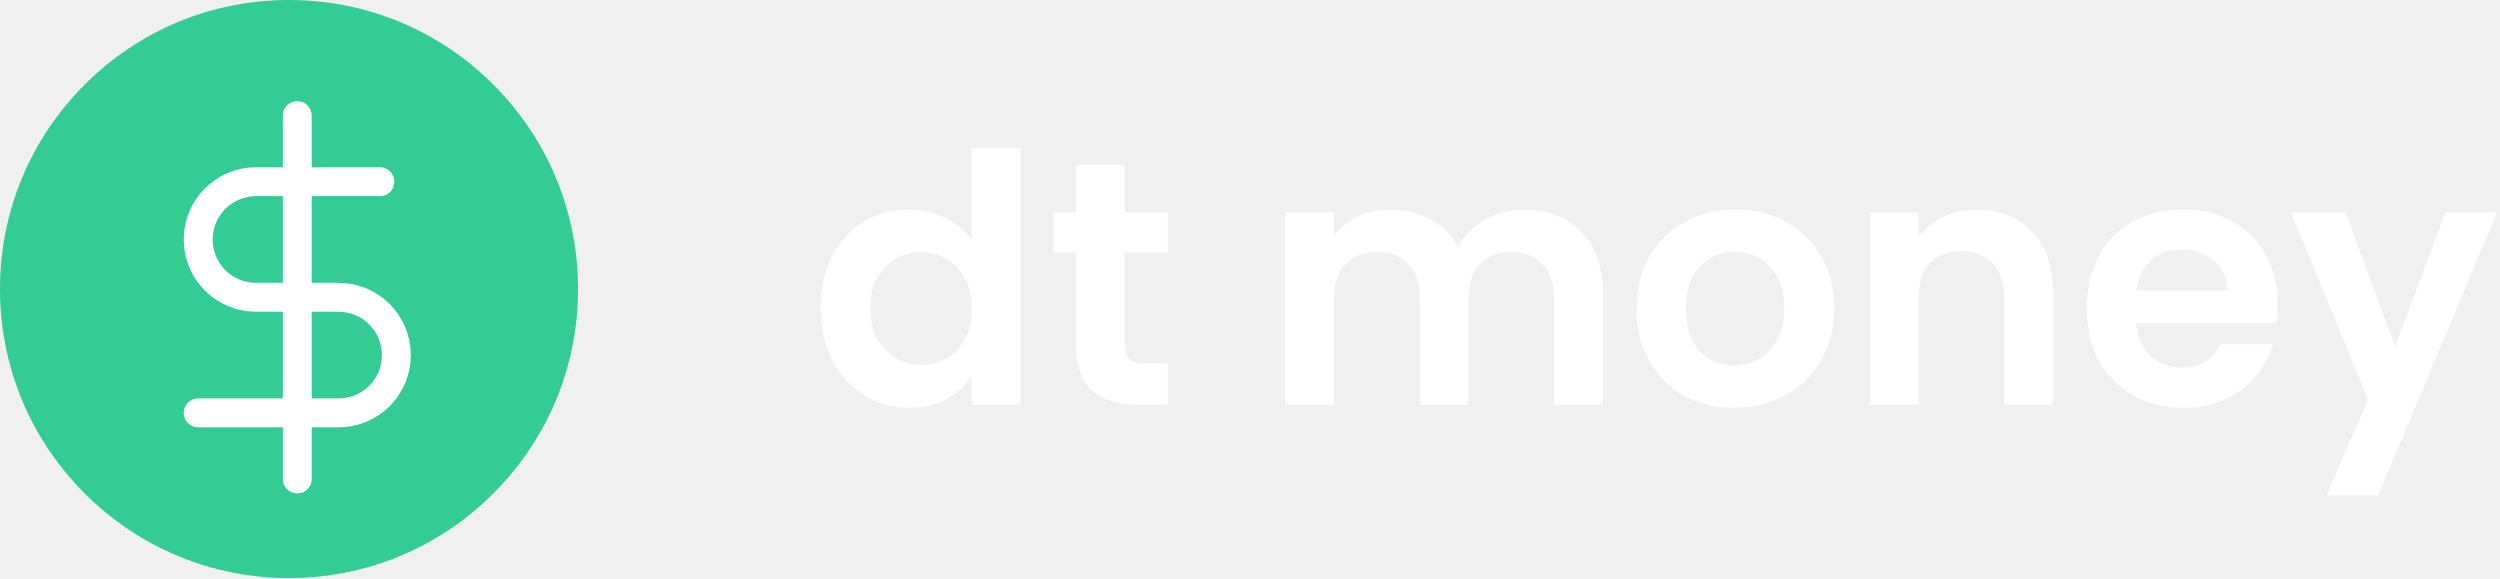
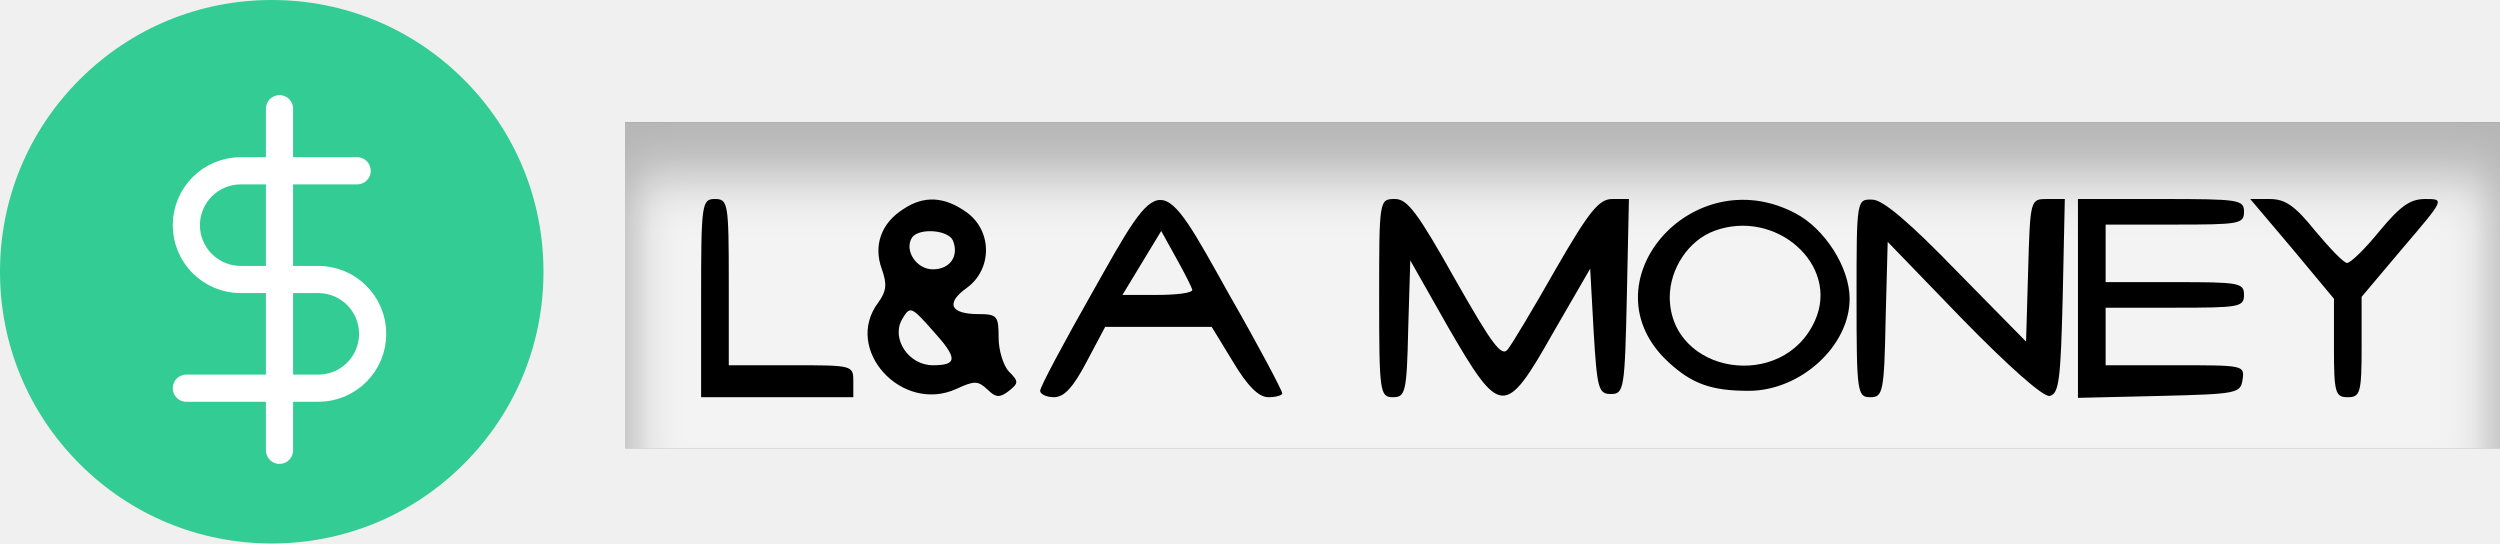
- <svg xmlns="http://www.w3.org/2000/svg" width="173" height="40" viewBox="0 0 173 40" fill="none">
-   <path d="M56.792 21.304C56.792 19.96 57.056 18.768 57.584 17.728C58.128 16.688 58.864 15.888 59.792 15.328C60.72 14.768 61.752 14.488 62.888 14.488C63.752 14.488 64.576 14.68 65.36 15.064C66.144 15.432 66.768 15.928 67.232 16.552V10.24H70.64V28H67.232V26.032C66.816 26.688 66.232 27.216 65.48 27.616C64.728 28.016 63.856 28.216 62.864 28.216C61.744 28.216 60.72 27.928 59.792 27.352C58.864 26.776 58.128 25.968 57.584 24.928C57.056 23.872 56.792 22.664 56.792 21.304ZM67.256 21.352C67.256 20.536 67.096 19.84 66.776 19.264C66.456 18.672 66.024 18.224 65.48 17.92C64.936 17.6 64.352 17.44 63.728 17.44C63.104 17.44 62.528 17.592 62 17.896C61.472 18.2 61.04 18.648 60.704 19.24C60.384 19.816 60.224 20.504 60.224 21.304C60.224 22.104 60.384 22.808 60.704 23.416C61.04 24.008 61.472 24.464 62 24.784C62.544 25.104 63.12 25.264 63.728 25.264C64.352 25.264 64.936 25.112 65.48 24.808C66.024 24.488 66.456 24.04 66.776 23.464C67.096 22.872 67.256 22.168 67.256 21.352Z" fill="white" />
-   <path d="M77.834 17.464V23.896C77.834 24.344 77.938 24.672 78.146 24.88C78.37 25.072 78.738 25.168 79.25 25.168H80.81V28H78.698C75.866 28 74.45 26.624 74.45 23.872V17.464H72.866V14.704H74.45V11.416H77.834V14.704H80.81V17.464H77.834Z" fill="white" />
-   <path d="M105.457 14.512C107.089 14.512 108.401 15.016 109.393 16.024C110.401 17.016 110.905 18.408 110.905 20.2V28H107.545V20.656C107.545 19.616 107.281 18.824 106.753 18.28C106.225 17.72 105.505 17.44 104.593 17.44C103.681 17.44 102.953 17.72 102.409 18.28C101.881 18.824 101.617 19.616 101.617 20.656V28H98.257V20.656C98.257 19.616 97.993 18.824 97.465 18.28C96.937 17.72 96.217 17.44 95.305 17.44C94.377 17.44 93.641 17.72 93.097 18.28C92.569 18.824 92.305 19.616 92.305 20.656V28H88.945V14.704H92.305V16.312C92.737 15.752 93.289 15.312 93.961 14.992C94.649 14.672 95.401 14.512 96.217 14.512C97.257 14.512 98.185 14.736 99.001 15.184C99.817 15.616 100.449 16.24 100.897 17.056C101.329 16.288 101.953 15.672 102.769 15.208C103.601 14.744 104.497 14.512 105.457 14.512Z" fill="white" />
-   <path d="M119.997 28.216C118.717 28.216 117.565 27.936 116.541 27.376C115.517 26.8 114.709 25.992 114.117 24.952C113.541 23.912 113.253 22.712 113.253 21.352C113.253 19.992 113.549 18.792 114.141 17.752C114.749 16.712 115.573 15.912 116.613 15.352C117.653 14.776 118.813 14.488 120.093 14.488C121.373 14.488 122.533 14.776 123.573 15.352C124.613 15.912 125.429 16.712 126.021 17.752C126.629 18.792 126.933 19.992 126.933 21.352C126.933 22.712 126.621 23.912 125.997 24.952C125.389 25.992 124.557 26.8 123.501 27.376C122.461 27.936 121.293 28.216 119.997 28.216ZM119.997 25.288C120.605 25.288 121.173 25.144 121.701 24.856C122.245 24.552 122.677 24.104 122.997 23.512C123.317 22.92 123.477 22.2 123.477 21.352C123.477 20.088 123.141 19.12 122.469 18.448C121.813 17.76 121.005 17.416 120.045 17.416C119.085 17.416 118.277 17.76 117.621 18.448C116.981 19.12 116.661 20.088 116.661 21.352C116.661 22.616 116.973 23.592 117.597 24.28C118.237 24.952 119.037 25.288 119.997 25.288Z" fill="white" />
-   <path d="M136.766 14.512C138.35 14.512 139.63 15.016 140.606 16.024C141.582 17.016 142.07 18.408 142.07 20.2V28H138.71V20.656C138.71 19.6 138.446 18.792 137.918 18.232C137.39 17.656 136.67 17.368 135.758 17.368C134.83 17.368 134.094 17.656 133.55 18.232C133.022 18.792 132.758 19.6 132.758 20.656V28H129.398V14.704H132.758V16.36C133.206 15.784 133.774 15.336 134.462 15.016C135.166 14.68 135.934 14.512 136.766 14.512Z" fill="white" />
-   <path d="M157.625 21.064C157.625 21.544 157.593 21.976 157.529 22.36H147.809C147.889 23.32 148.225 24.072 148.817 24.616C149.409 25.16 150.137 25.432 151.001 25.432C152.249 25.432 153.137 24.896 153.665 23.824H157.289C156.905 25.104 156.169 26.16 155.081 26.992C153.993 27.808 152.657 28.216 151.073 28.216C149.793 28.216 148.641 27.936 147.617 27.376C146.609 26.8 145.817 25.992 145.241 24.952C144.681 23.912 144.401 22.712 144.401 21.352C144.401 19.976 144.681 18.768 145.241 17.728C145.801 16.688 146.585 15.888 147.593 15.328C148.601 14.768 149.761 14.488 151.073 14.488C152.337 14.488 153.465 14.76 154.457 15.304C155.465 15.848 156.241 16.624 156.785 17.632C157.345 18.624 157.625 19.768 157.625 21.064ZM154.145 20.104C154.129 19.24 153.817 18.552 153.209 18.04C152.601 17.512 151.857 17.248 150.977 17.248C150.145 17.248 149.441 17.504 148.865 18.016C148.305 18.512 147.961 19.208 147.833 20.104H154.145Z" fill="white" />
-   <path d="M172.798 14.704L164.566 34.288H160.99L163.87 27.664L158.542 14.704H162.31L165.742 23.992L169.222 14.704H172.798Z" fill="white" />
+ <svg xmlns="http://www.w3.org/2000/svg" width="184" height="40" viewBox="0 0 184 40" fill="none">
  <path d="M34.142 5.858C30.365 2.08 25.342 0 20 0C14.658 0 9.635 2.08 5.858 5.858C2.08 9.635 0 14.658 0 20C0 25.342 2.08 30.365 5.858 34.142C9.635 37.92 14.658 40 20 40C25.342 40 30.365 37.92 34.142 34.142C37.92 30.365 40 25.342 40 20C40 14.658 37.92 9.635 34.142 5.858Z" fill="#33CC95" />
-   <g clip-path="url(#clip0)">
+   <g clip-path="url(#clip0_1_47)">
    <path d="M20.571 8V33.143" stroke="white" stroke-width="2" stroke-linecap="round" stroke-linejoin="round" />
-     <path d="M26.286 12.571H17.714C16.653 12.571 15.636 12.993 14.886 13.743C14.136 14.493 13.714 15.511 13.714 16.571C13.714 17.632 14.136 18.65 14.886 19.4C15.636 20.15 16.653 20.571 17.714 20.571H23.429C24.489 20.571 25.507 20.993 26.257 21.743C27.007 22.493 27.429 23.511 27.429 24.571C27.429 25.632 27.007 26.65 26.257 27.4C25.507 28.15 24.489 28.571 23.429 28.571H13.714" stroke="white" stroke-width="2" stroke-linecap="round" stroke-linejoin="round" />
+     <path d="M26.286 12.571H17.714C16.653 12.571 15.636 12.993 14.886 13.743C14.136 14.493 13.714 15.511 13.714 16.571C13.714 17.632 14.136 18.65 14.886 19.4C15.636 20.15 16.653 20.571 17.714 20.571H23.428C24.489 20.571 25.507 20.993 26.257 21.743C27.007 22.493 27.428 23.511 27.428 24.571C27.428 25.632 27.007 26.65 26.257 27.4C25.507 28.15 24.489 28.571 23.428 28.571H13.714" stroke="white" stroke-width="2" stroke-linecap="round" stroke-linejoin="round" />
+   </g>
+   <g clip-path="url(#clip1_1_47)" filter="url(#filter0_i_1_47)">
+     <rect width="138" height="24" transform="translate(46 9)" fill="black" />
+     <path d="M46 21V33H115H184V21V9H115H46V21ZM53.638 20.765V26.882H58.221C62.754 26.882 62.804 26.882 62.804 28.059V29.235H57.203H51.602V21.941C51.602 14.976 51.652 14.647 52.62 14.647C53.587 14.647 53.638 14.976 53.638 20.765ZM71.156 15.635C73.04 17 73.04 19.823 71.156 21.188C69.577 22.318 69.934 23.118 72.021 23.118C73.396 23.118 73.498 23.259 73.498 24.859C73.498 25.8 73.855 26.929 74.262 27.353C74.975 28.059 74.975 28.2 74.262 28.765C73.6 29.282 73.294 29.282 72.683 28.671C71.971 28.012 71.716 28.012 70.392 28.623C66.369 30.459 62.041 25.706 64.638 22.271C65.249 21.424 65.3 20.906 64.892 19.776C64.281 18.082 64.841 16.435 66.471 15.4C67.999 14.365 69.526 14.459 71.156 15.635ZM90.455 21.659C92.645 25.471 94.376 28.765 94.376 28.953C94.376 29.094 93.918 29.235 93.358 29.235C92.645 29.235 91.83 28.435 90.761 26.647L89.182 24.059H85.261H81.34L79.965 26.647C78.998 28.482 78.336 29.235 77.572 29.235C77.012 29.235 76.553 29 76.553 28.765C76.553 28.482 78.285 25.235 80.424 21.471C85.516 12.435 85.312 12.435 90.455 21.659ZM107.107 20.576C109.806 25.329 110.519 26.318 110.977 25.706C111.283 25.329 112.861 22.694 114.491 19.823C116.986 15.494 117.699 14.647 118.666 14.647H119.889L119.736 21.8C119.583 28.623 119.532 29 118.565 29C117.648 29 117.546 28.623 117.292 24.388L117.037 19.776L114.287 24.529C110.773 30.741 110.417 30.694 106.598 24.106L103.797 19.165L103.644 24.2C103.542 28.859 103.441 29.235 102.524 29.235C101.556 29.235 101.506 28.859 101.506 21.941C101.506 14.694 101.506 14.647 102.677 14.647C103.593 14.647 104.357 15.682 107.107 20.576ZM132.11 15.682C134.3 16.812 136.133 19.682 136.133 21.988C136.133 25.471 132.517 28.765 128.698 28.765C125.948 28.765 124.523 28.247 122.791 26.647C116.579 20.906 124.472 11.682 132.11 15.682ZM144.026 19.965L149.118 25.141L149.271 19.918C149.424 14.647 149.424 14.647 150.697 14.647H151.97L151.817 21.8C151.664 27.871 151.562 29 150.849 29.141C150.391 29.235 147.845 26.977 144.484 23.541L138.934 17.8L138.781 23.541C138.679 28.859 138.577 29.235 137.661 29.235C136.693 29.235 136.642 28.906 136.642 21.941C136.642 14.694 136.642 14.647 137.813 14.694C138.577 14.694 140.563 16.388 144.026 19.965ZM165.159 15.588C165.159 16.482 164.802 16.529 160.066 16.529H154.974V18.647V20.765H160.066C164.802 20.765 165.159 20.812 165.159 21.706C165.159 22.6 164.802 22.647 160.066 22.647H154.974V24.765V26.882H160.117C165.108 26.882 165.21 26.882 165.057 27.918C164.904 28.953 164.7 29 158.946 29.141L152.937 29.282V21.941V14.647H159.048C164.802 14.647 165.159 14.694 165.159 15.588ZM170.404 17C171.473 18.271 172.492 19.353 172.746 19.353C173.001 19.353 174.07 18.318 175.139 17C176.667 15.165 177.38 14.647 178.5 14.647C179.926 14.647 179.926 14.647 176.871 18.224L173.815 21.847V25.518C173.815 28.906 173.714 29.235 172.797 29.235C171.88 29.235 171.779 28.906 171.779 25.612V21.988L168.723 18.318L165.617 14.647H167.043C168.214 14.647 168.927 15.165 170.404 17Z" fill="white" fill-opacity="0.95" />
+     <path d="M67.133 17.471C66.522 18.412 67.438 19.823 68.66 19.823C69.934 19.823 70.596 18.835 70.137 17.706C69.781 16.906 67.642 16.765 67.133 17.471Z" fill="white" fill-opacity="0.95" />
+     <path d="M66.369 23.541C65.605 24.953 66.878 26.882 68.66 26.882C70.494 26.882 70.494 26.365 68.66 24.341C67.031 22.506 66.98 22.506 66.369 23.541Z" fill="white" fill-opacity="0.95" />
+     <path d="M84.039 19.353L82.613 21.706H85.159C86.585 21.706 87.757 21.565 87.757 21.329C87.706 21.141 87.196 20.106 86.585 19.023L85.465 17L84.039 19.353Z" fill="white" fill-opacity="0.95" />
+     <path d="M126.152 17C124.268 17.706 122.893 19.776 122.893 21.894C122.944 27.541 131.244 28.859 133.587 23.588C135.42 19.494 130.684 15.306 126.152 17Z" fill="white" fill-opacity="0.95" />
  </g>
  <defs>
-     <clipPath id="clip0">
-       <rect width="27.429" height="27.429" fill="white" transform="translate(6.85715 6.85714)" />
+     <filter id="filter0_i_1_47" x="46" y="9" width="138" height="28" filterUnits="userSpaceOnUse" color-interpolation-filters="sRGB">
+       <feFlood flood-opacity="0" result="BackgroundImageFix" />
+       <feBlend mode="normal" in="SourceGraphic" in2="BackgroundImageFix" result="shape" />
+       <feColorMatrix in="SourceAlpha" type="matrix" values="0 0 0 0 0 0 0 0 0 0 0 0 0 0 0 0 0 0 127 0" result="hardAlpha" />
+       <feOffset dy="4" />
+       <feGaussianBlur stdDeviation="2" />
+       <feComposite in2="hardAlpha" operator="arithmetic" k2="-1" k3="1" />
+       <feColorMatrix type="matrix" values="0 0 0 0 0 0 0 0 0 0 0 0 0 0 0 0 0 0 0.25 0" />
+       <feBlend mode="normal" in2="shape" result="effect1_innerShadow_1_47" />
+     </filter>
+     <clipPath id="clip0_1_47">
+       <rect width="27.429" height="27.429" fill="white" transform="translate(6.85712 6.85715)" />
+     </clipPath>
+     <clipPath id="clip1_1_47">
+       <rect width="138" height="24" fill="white" transform="translate(46 9)" />
    </clipPath>
  </defs>
</svg>
